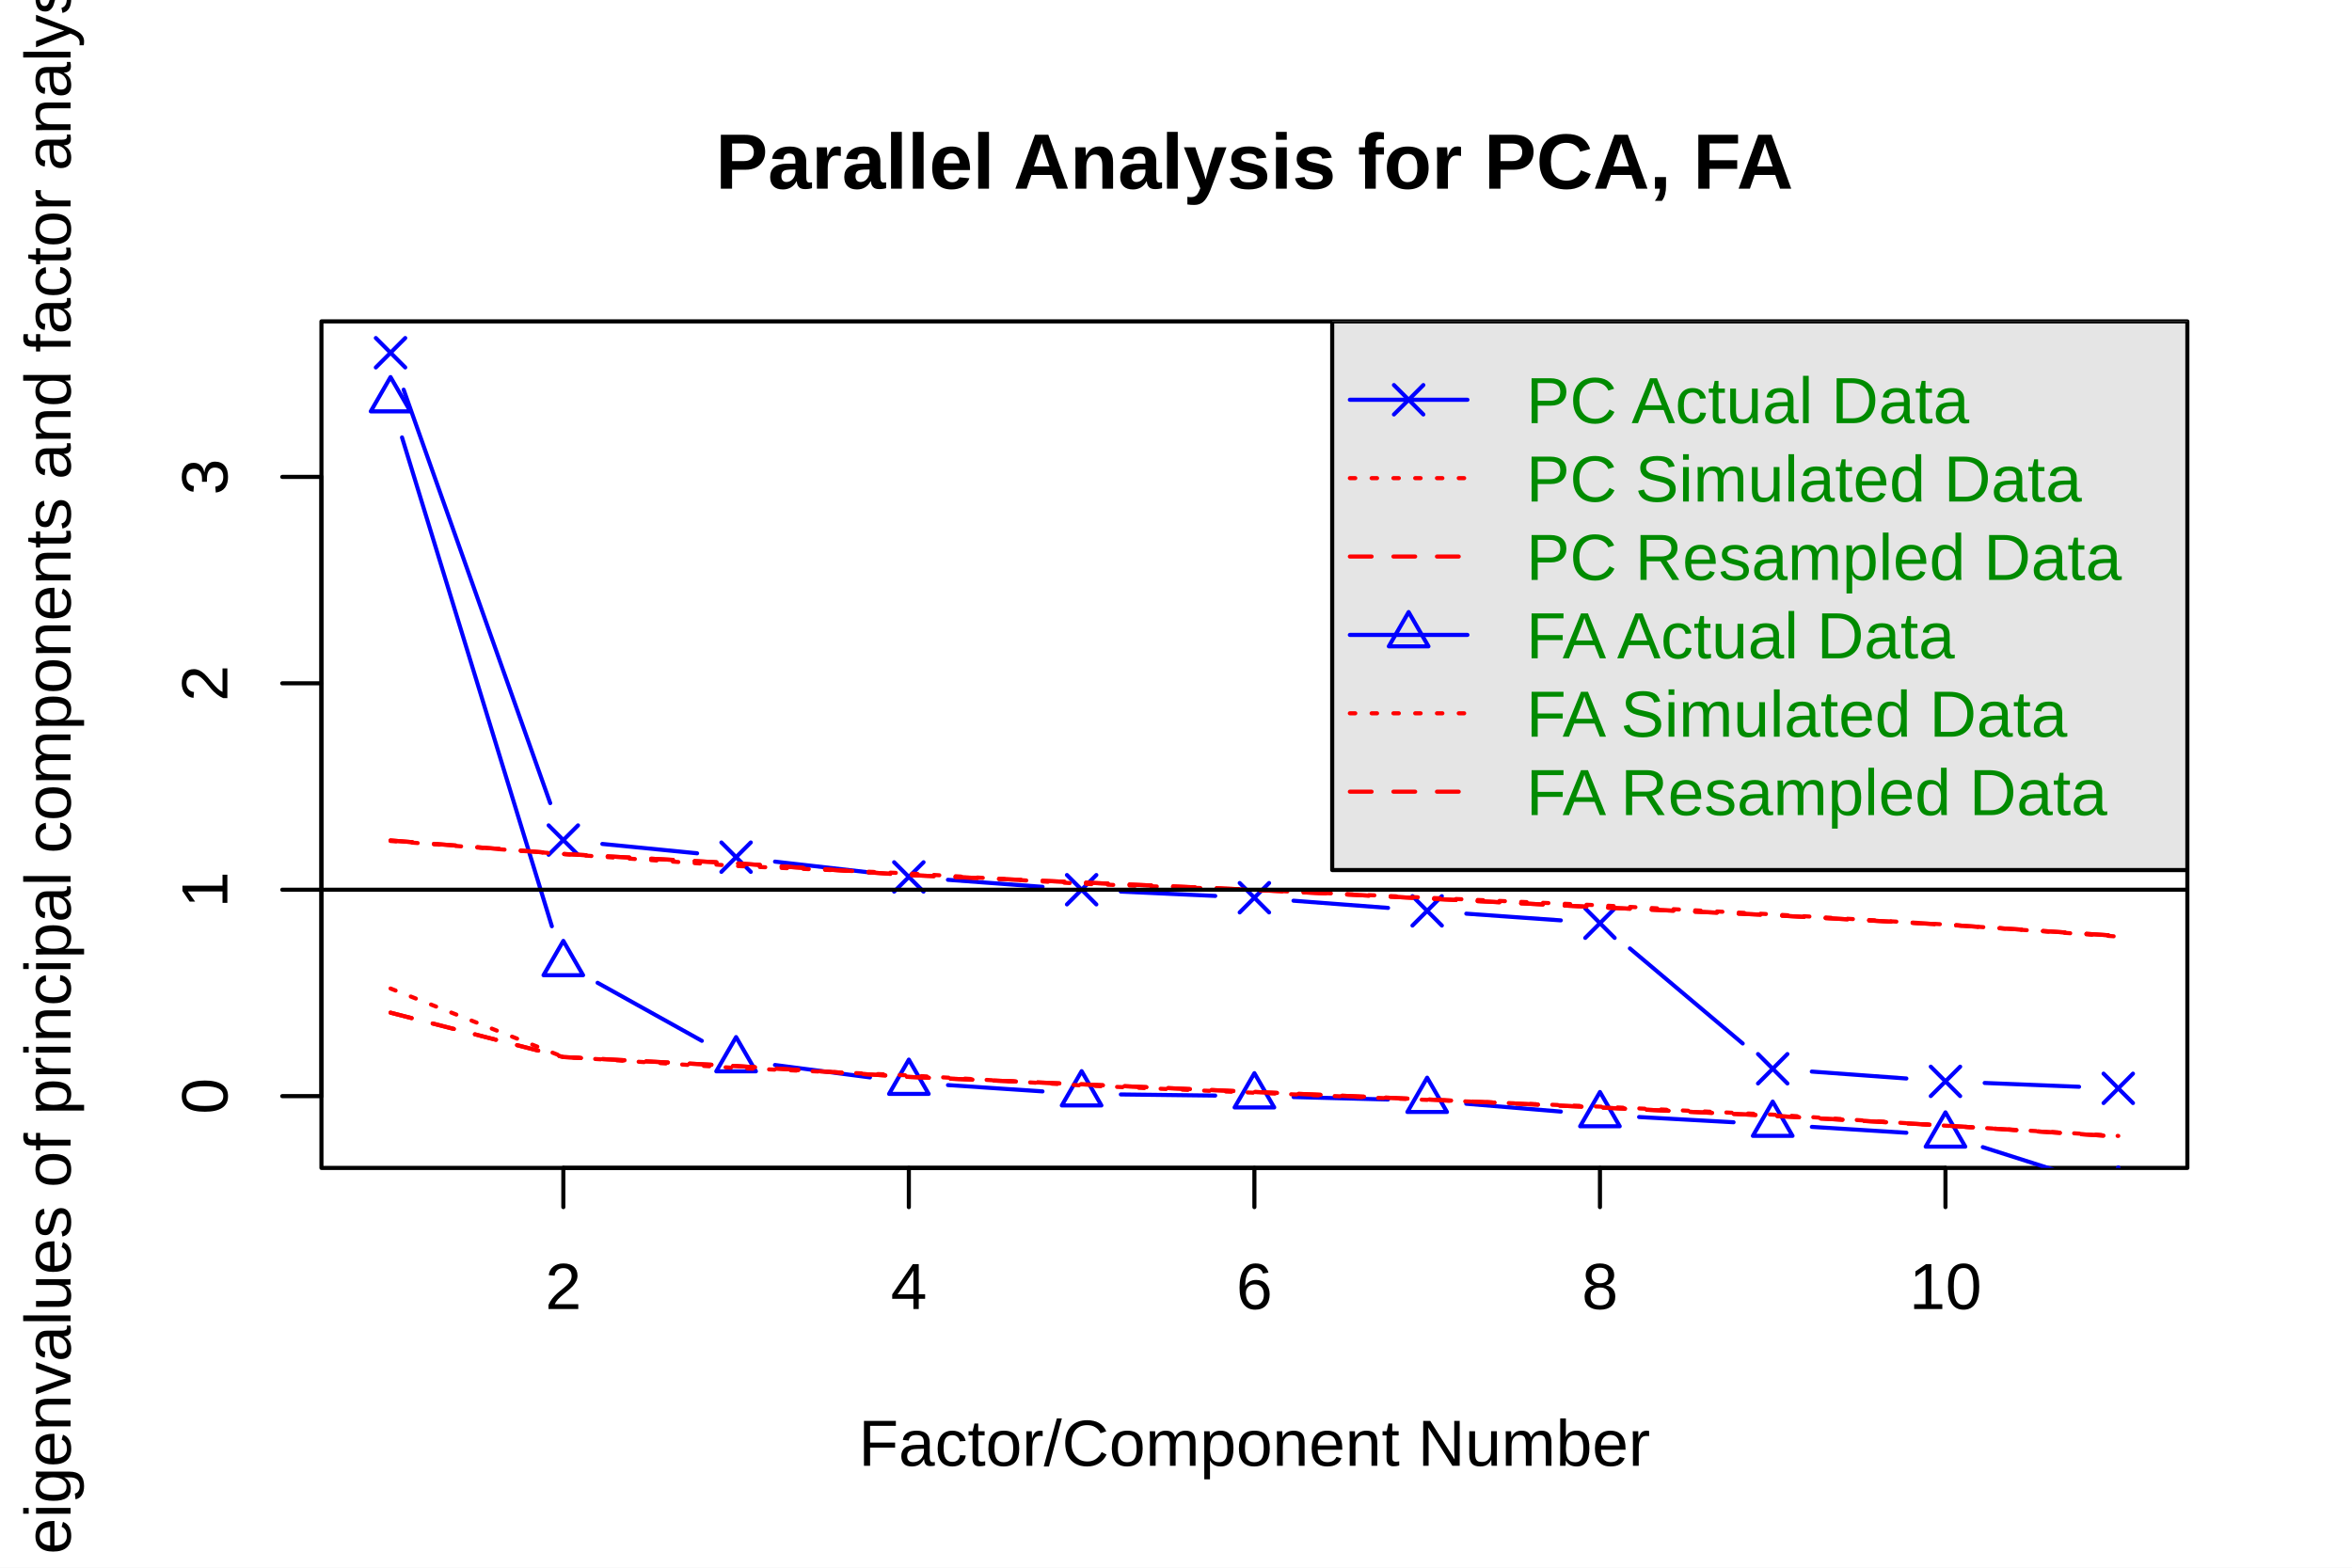
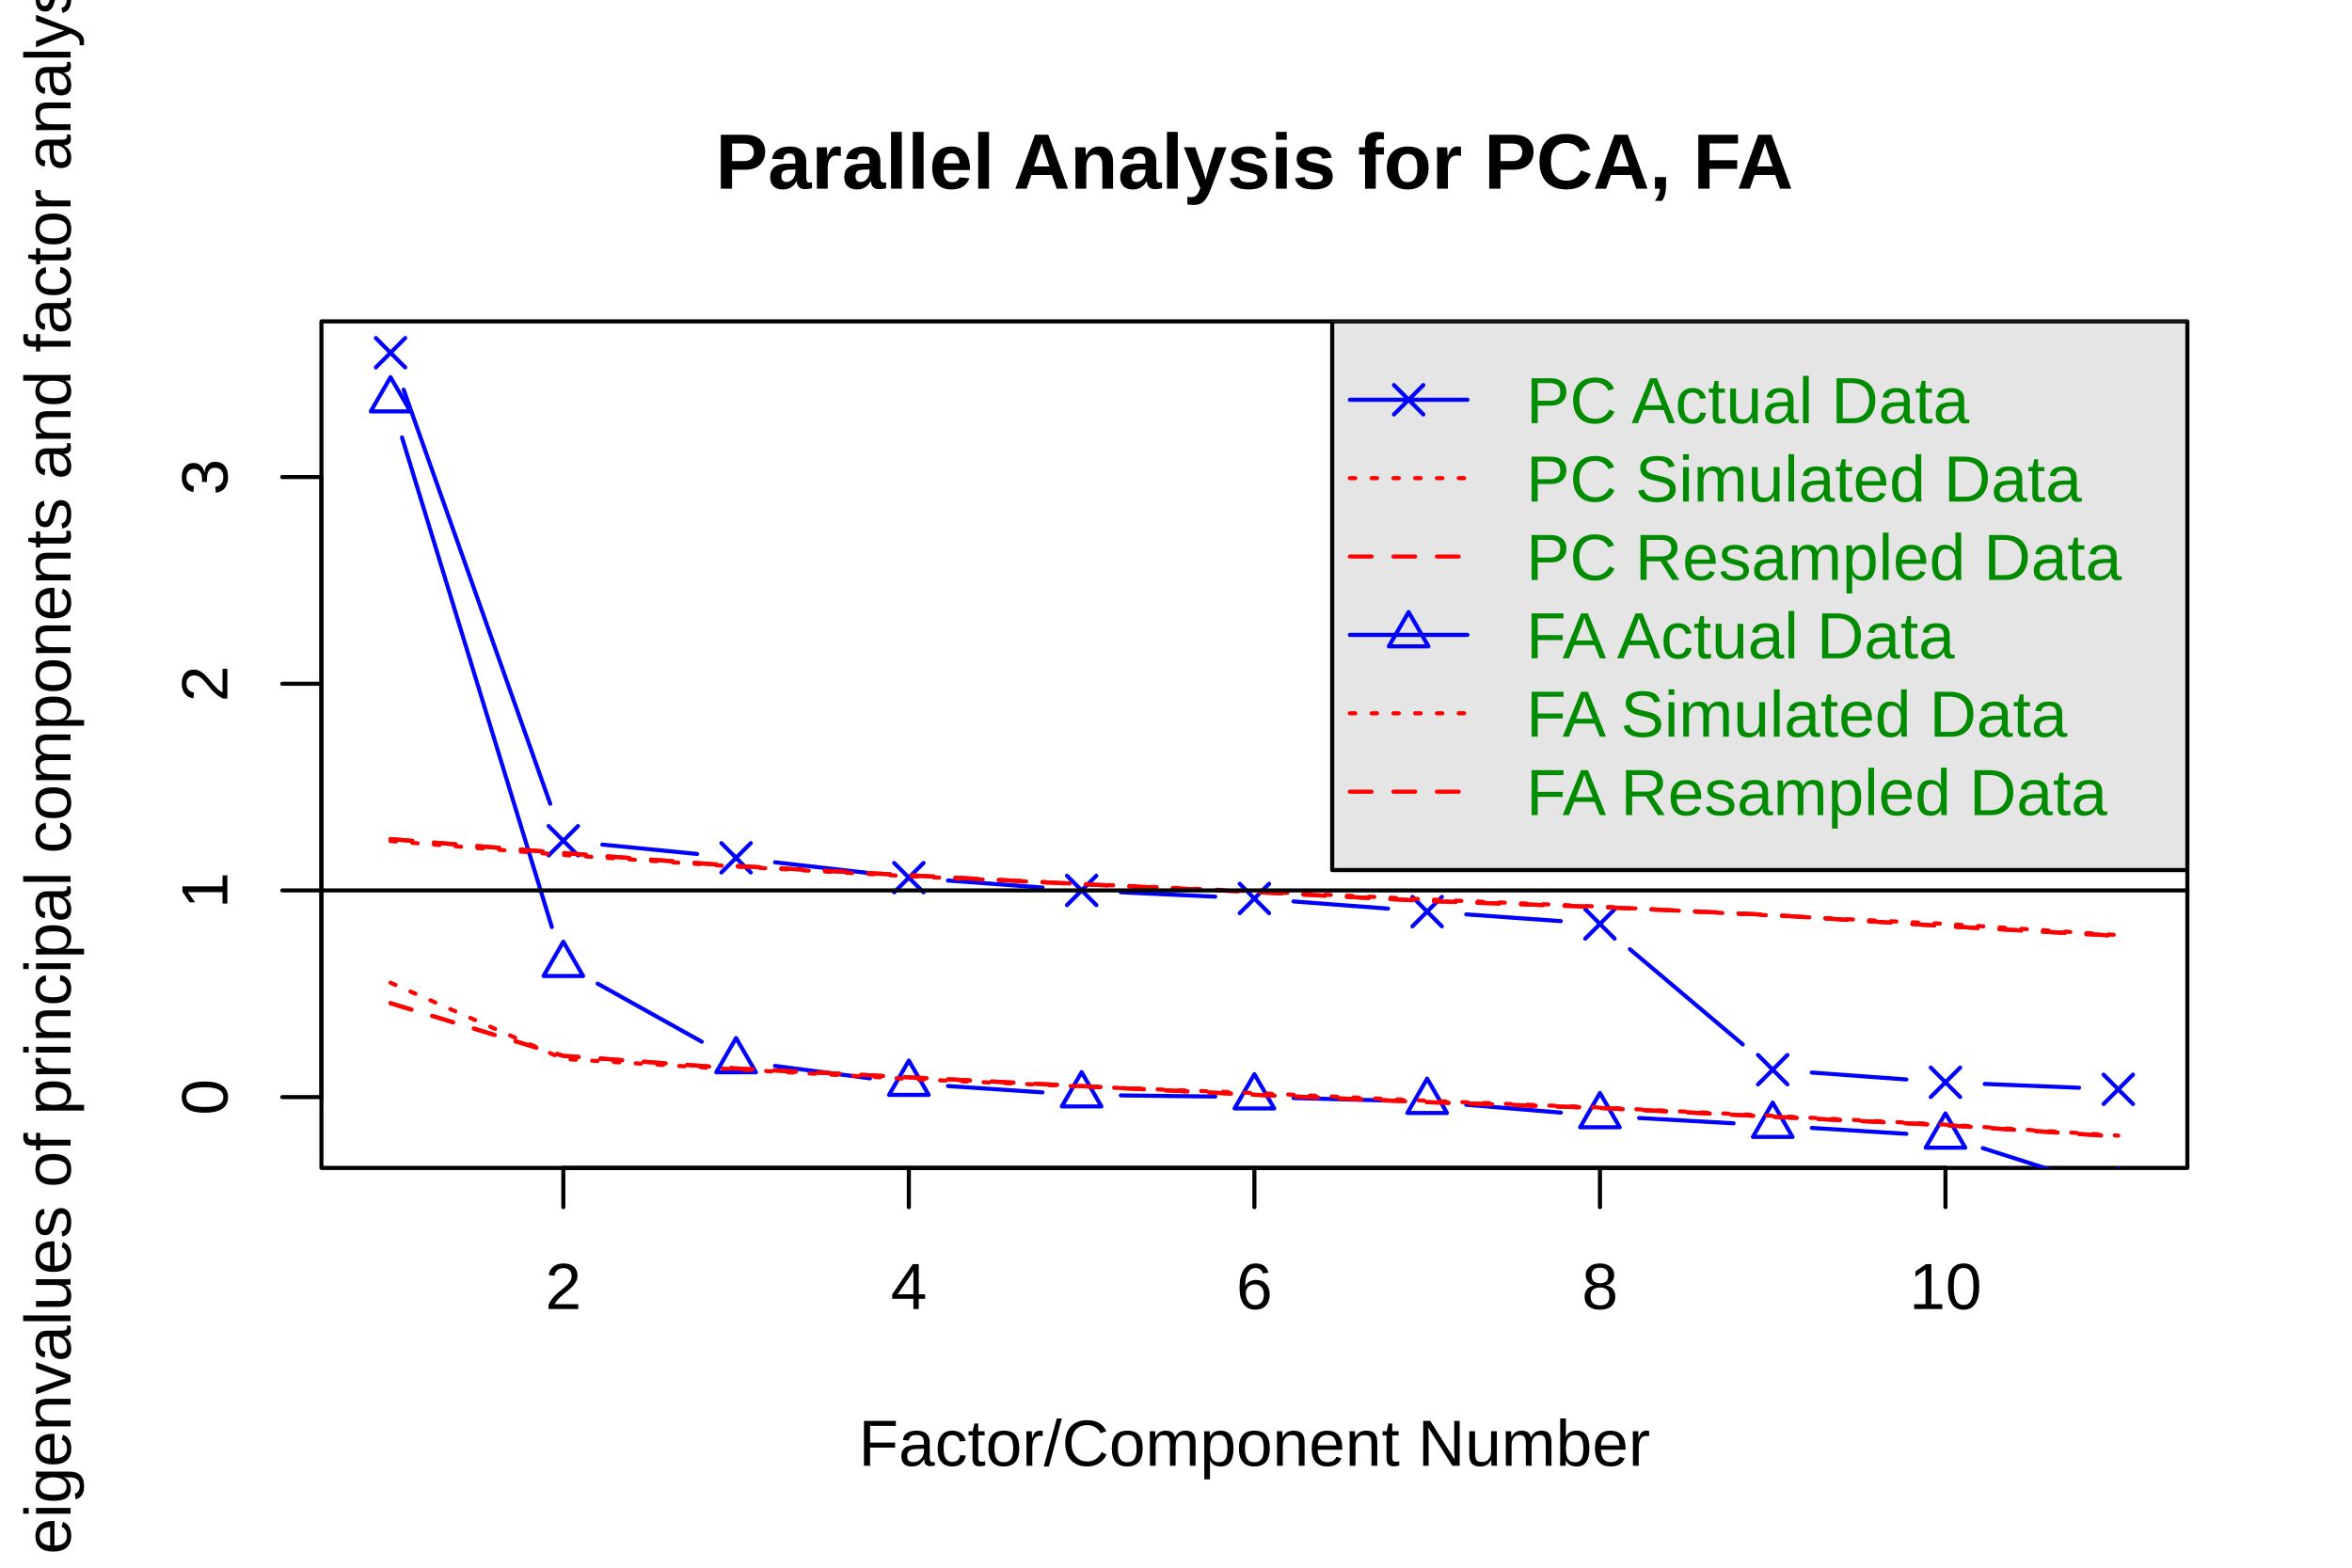
<svg xmlns="http://www.w3.org/2000/svg" width="432.00pt" height="288.00pt" viewBox="0 0 432.00 288.00">
  <g class="svglite">
    <defs>
      <style type="text/css">
    .svglite line, .svglite polyline, .svglite polygon, .svglite path, .svglite rect, .svglite circle {
      fill: none;
      stroke: #000000;
      stroke-linecap: round;
      stroke-linejoin: round;
      stroke-miterlimit: 10.00;
    }
    .svglite text {
      white-space: pre;
    }
    .svglite g.glyphgroup path {
      fill: inherit;
      stroke: none;
    }
  </style>
    </defs>
    <rect width="100%" height="100%" style="stroke: none; fill: #FFFFFF;" />
    <defs>
      <clipPath id="cpMC4wMHw0MzIuMDB8MC4wMHwyODguMDA=">
        <rect x="0.00" y="0.00" width="432.00" height="288.00" />
      </clipPath>
    </defs>
    <g clip-path="url(#cpMC4wMHw0MzIuMDB8MC4wMHwyODguMDA=)">
</g>
    <defs>
      <clipPath id="cpNTkuMDR8NDAxLjc2fDU5LjA0fDIxNC41Ng==">
        <rect x="59.04" y="59.04" width="342.72" height="155.52" />
      </clipPath>
    </defs>
    <g clip-path="url(#cpNTkuMDR8NDAxLjc2fDU5LjA0fDIxNC41Ng==)">
-       <line x1="74.14" y1="71.59" x2="101.06" y2="147.54" style="stroke-width: 0.75; stroke: #0000FF;" />
-       <line x1="110.63" y1="155.04" x2="128.04" y2="156.76" style="stroke-width: 0.75; stroke: #0000FF;" />
-       <line x1="142.35" y1="158.29" x2="159.78" y2="160.28" style="stroke-width: 0.75; stroke: #0000FF;" />
-       <line x1="174.11" y1="161.63" x2="191.49" y2="162.92" style="stroke-width: 0.75; stroke: #0000FF;" />
-       <line x1="205.86" y1="163.79" x2="223.21" y2="164.59" style="stroke-width: 0.75; stroke: #0000FF;" />
-       <line x1="237.58" y1="165.47" x2="254.95" y2="166.79" style="stroke-width: 0.75; stroke: #0000FF;" />
-       <line x1="269.32" y1="167.85" x2="286.68" y2="169.08" style="stroke-width: 0.75; stroke: #0000FF;" />
-       <line x1="299.37" y1="174.24" x2="320.09" y2="191.70" style="stroke-width: 0.75; stroke: #0000FF;" />
-       <line x1="332.78" y1="196.86" x2="350.15" y2="198.13" style="stroke-width: 0.75; stroke: #0000FF;" />
-       <line x1="364.53" y1="198.95" x2="381.87" y2="199.65" style="stroke-width: 0.75; stroke: #0000FF;" />
+       <line x1="74.14" y1="71.59" x2="101.06" y2="147.66" style="stroke-width: 0.75; stroke: #0000FF;" />
+       <line x1="110.63" y1="155.16" x2="128.04" y2="156.88" style="stroke-width: 0.75; stroke: #0000FF;" />
+       <line x1="142.35" y1="158.41" x2="159.78" y2="160.41" style="stroke-width: 0.75; stroke: #0000FF;" />
+       <line x1="174.11" y1="161.76" x2="191.49" y2="163.05" style="stroke-width: 0.75; stroke: #0000FF;" />
+       <line x1="205.86" y1="163.92" x2="223.21" y2="164.72" style="stroke-width: 0.75; stroke: #0000FF;" />
+       <line x1="237.58" y1="165.60" x2="254.95" y2="166.92" style="stroke-width: 0.75; stroke: #0000FF;" />
+       <line x1="269.32" y1="167.98" x2="286.68" y2="169.22" style="stroke-width: 0.75; stroke: #0000FF;" />
+       <line x1="299.37" y1="174.38" x2="320.10" y2="191.87" style="stroke-width: 0.75; stroke: #0000FF;" />
+       <line x1="332.78" y1="197.04" x2="350.15" y2="198.31" style="stroke-width: 0.75; stroke: #0000FF;" />
+       <line x1="364.53" y1="199.13" x2="381.87" y2="199.83" style="stroke-width: 0.75; stroke: #0000FF;" />
      <line x1="69.03" y1="67.50" x2="74.43" y2="62.10" style="stroke-width: 0.75; stroke: #0000FF;" />
      <line x1="69.03" y1="62.10" x2="74.43" y2="67.50" style="stroke-width: 0.75; stroke: #0000FF;" />
-       <line x1="100.77" y1="157.03" x2="106.17" y2="151.63" style="stroke-width: 0.75; stroke: #0000FF;" />
-       <line x1="100.77" y1="151.63" x2="106.17" y2="157.03" style="stroke-width: 0.75; stroke: #0000FF;" />
-       <line x1="132.50" y1="160.17" x2="137.90" y2="154.77" style="stroke-width: 0.75; stroke: #0000FF;" />
-       <line x1="132.50" y1="154.77" x2="137.90" y2="160.17" style="stroke-width: 0.75; stroke: #0000FF;" />
-       <line x1="164.23" y1="163.80" x2="169.63" y2="158.40" style="stroke-width: 0.75; stroke: #0000FF;" />
-       <line x1="164.23" y1="158.40" x2="169.63" y2="163.80" style="stroke-width: 0.75; stroke: #0000FF;" />
-       <line x1="195.97" y1="166.15" x2="201.37" y2="160.75" style="stroke-width: 0.75; stroke: #0000FF;" />
-       <line x1="195.97" y1="160.75" x2="201.37" y2="166.15" style="stroke-width: 0.75; stroke: #0000FF;" />
-       <line x1="227.70" y1="167.62" x2="233.10" y2="162.22" style="stroke-width: 0.75; stroke: #0000FF;" />
-       <line x1="227.70" y1="162.22" x2="233.10" y2="167.62" style="stroke-width: 0.75; stroke: #0000FF;" />
-       <line x1="259.43" y1="170.03" x2="264.83" y2="164.63" style="stroke-width: 0.75; stroke: #0000FF;" />
-       <line x1="259.43" y1="164.63" x2="264.83" y2="170.03" style="stroke-width: 0.75; stroke: #0000FF;" />
-       <line x1="291.17" y1="172.30" x2="296.57" y2="166.90" style="stroke-width: 0.75; stroke: #0000FF;" />
-       <line x1="291.17" y1="166.90" x2="296.57" y2="172.30" style="stroke-width: 0.75; stroke: #0000FF;" />
-       <line x1="322.90" y1="199.04" x2="328.30" y2="193.64" style="stroke-width: 0.75; stroke: #0000FF;" />
-       <line x1="322.90" y1="193.64" x2="328.30" y2="199.04" style="stroke-width: 0.75; stroke: #0000FF;" />
-       <line x1="354.63" y1="201.36" x2="360.03" y2="195.96" style="stroke-width: 0.75; stroke: #0000FF;" />
-       <line x1="354.63" y1="195.96" x2="360.03" y2="201.36" style="stroke-width: 0.75; stroke: #0000FF;" />
-       <line x1="386.37" y1="202.64" x2="391.77" y2="197.24" style="stroke-width: 0.75; stroke: #0000FF;" />
-       <line x1="386.37" y1="197.24" x2="391.77" y2="202.64" style="stroke-width: 0.75; stroke: #0000FF;" />
+       <line x1="100.77" y1="157.15" x2="106.17" y2="151.75" style="stroke-width: 0.75; stroke: #0000FF;" />
+       <line x1="100.77" y1="151.75" x2="106.17" y2="157.15" style="stroke-width: 0.75; stroke: #0000FF;" />
+       <line x1="132.50" y1="160.29" x2="137.90" y2="154.89" style="stroke-width: 0.75; stroke: #0000FF;" />
+       <line x1="132.50" y1="154.89" x2="137.90" y2="160.29" style="stroke-width: 0.75; stroke: #0000FF;" />
+       <line x1="164.23" y1="163.93" x2="169.63" y2="158.53" style="stroke-width: 0.75; stroke: #0000FF;" />
+       <line x1="164.23" y1="158.53" x2="169.63" y2="163.93" style="stroke-width: 0.75; stroke: #0000FF;" />
+       <line x1="195.97" y1="166.28" x2="201.37" y2="160.88" style="stroke-width: 0.75; stroke: #0000FF;" />
+       <line x1="195.97" y1="160.88" x2="201.37" y2="166.28" style="stroke-width: 0.75; stroke: #0000FF;" />
+       <line x1="227.70" y1="167.76" x2="233.10" y2="162.36" style="stroke-width: 0.75; stroke: #0000FF;" />
+       <line x1="227.70" y1="162.36" x2="233.10" y2="167.76" style="stroke-width: 0.75; stroke: #0000FF;" />
+       <line x1="259.43" y1="170.17" x2="264.83" y2="164.77" style="stroke-width: 0.75; stroke: #0000FF;" />
+       <line x1="259.43" y1="164.77" x2="264.83" y2="170.17" style="stroke-width: 0.75; stroke: #0000FF;" />
+       <line x1="291.17" y1="172.44" x2="296.57" y2="167.04" style="stroke-width: 0.75; stroke: #0000FF;" />
+       <line x1="291.17" y1="167.04" x2="296.57" y2="172.44" style="stroke-width: 0.75; stroke: #0000FF;" />
+       <line x1="322.90" y1="199.21" x2="328.30" y2="193.81" style="stroke-width: 0.75; stroke: #0000FF;" />
+       <line x1="322.90" y1="193.81" x2="328.30" y2="199.21" style="stroke-width: 0.75; stroke: #0000FF;" />
+       <line x1="354.63" y1="201.53" x2="360.03" y2="196.13" style="stroke-width: 0.75; stroke: #0000FF;" />
+       <line x1="354.63" y1="196.13" x2="360.03" y2="201.53" style="stroke-width: 0.75; stroke: #0000FF;" />
+       <line x1="386.37" y1="202.82" x2="391.77" y2="197.42" style="stroke-width: 0.75; stroke: #0000FF;" />
+       <line x1="386.37" y1="197.42" x2="391.77" y2="202.82" style="stroke-width: 0.75; stroke: #0000FF;" />
    </g>
    <g clip-path="url(#cpMC4wMHw0MzIuMDB8MC4wMHwyODguMDA=)">
      <line x1="103.47" y1="214.56" x2="357.33" y2="214.56" style="stroke-width: 0.75;" />
      <line x1="103.47" y1="214.56" x2="103.47" y2="221.76" style="stroke-width: 0.75;" />
      <line x1="166.93" y1="214.56" x2="166.93" y2="221.76" style="stroke-width: 0.75;" />
      <line x1="230.40" y1="214.56" x2="230.40" y2="221.76" style="stroke-width: 0.75;" />
      <line x1="293.87" y1="214.56" x2="293.87" y2="221.76" style="stroke-width: 0.75;" />
      <line x1="357.33" y1="214.56" x2="357.33" y2="221.76" style="stroke-width: 0.75;" />
      <text x="103.47" y="240.48" text-anchor="middle" style="font-size: 12.00px; font-family: &quot;Arial&quot;;" textLength="6.67px" lengthAdjust="spacingAndGlyphs">2</text>
      <text x="166.93" y="240.48" text-anchor="middle" style="font-size: 12.00px; font-family: &quot;Arial&quot;;" textLength="6.67px" lengthAdjust="spacingAndGlyphs">4</text>
      <text x="230.40" y="240.48" text-anchor="middle" style="font-size: 12.00px; font-family: &quot;Arial&quot;;" textLength="6.67px" lengthAdjust="spacingAndGlyphs">6</text>
      <text x="293.87" y="240.48" text-anchor="middle" style="font-size: 12.00px; font-family: &quot;Arial&quot;;" textLength="6.67px" lengthAdjust="spacingAndGlyphs">8</text>
      <text x="357.33" y="240.48" text-anchor="middle" style="font-size: 12.00px; font-family: &quot;Arial&quot;;" textLength="13.34px" lengthAdjust="spacingAndGlyphs">10</text>
-       <line x1="59.04" y1="201.37" x2="59.04" y2="87.61" style="stroke-width: 0.75;" />
-       <line x1="59.04" y1="201.37" x2="51.84" y2="201.37" style="stroke-width: 0.75;" />
-       <line x1="59.04" y1="163.45" x2="51.84" y2="163.45" style="stroke-width: 0.75;" />
-       <line x1="59.04" y1="125.53" x2="51.84" y2="125.53" style="stroke-width: 0.75;" />
-       <line x1="59.04" y1="87.61" x2="51.84" y2="87.61" style="stroke-width: 0.75;" />
-       <text transform="translate(41.76,201.37) rotate(-90)" text-anchor="middle" style="font-size: 12.00px; font-family: &quot;Arial&quot;;" textLength="6.67px" lengthAdjust="spacingAndGlyphs">0</text>
-       <text transform="translate(41.76,163.45) rotate(-90)" text-anchor="middle" style="font-size: 12.00px; font-family: &quot;Arial&quot;;" textLength="6.67px" lengthAdjust="spacingAndGlyphs">1</text>
-       <text transform="translate(41.76,125.53) rotate(-90)" text-anchor="middle" style="font-size: 12.00px; font-family: &quot;Arial&quot;;" textLength="6.67px" lengthAdjust="spacingAndGlyphs">2</text>
-       <text transform="translate(41.76,87.61) rotate(-90)" text-anchor="middle" style="font-size: 12.00px; font-family: &quot;Arial&quot;;" textLength="6.67px" lengthAdjust="spacingAndGlyphs">3</text>
+       <line x1="59.04" y1="201.55" x2="59.04" y2="87.64" style="stroke-width: 0.75;" />
+       <line x1="59.04" y1="201.55" x2="51.84" y2="201.55" style="stroke-width: 0.75;" />
+       <line x1="59.04" y1="163.58" x2="51.84" y2="163.58" style="stroke-width: 0.75;" />
+       <line x1="59.04" y1="125.61" x2="51.84" y2="125.61" style="stroke-width: 0.75;" />
+       <line x1="59.04" y1="87.64" x2="51.84" y2="87.64" style="stroke-width: 0.75;" />
+       <text transform="translate(41.76,201.55) rotate(-90)" text-anchor="middle" style="font-size: 12.00px; font-family: &quot;Arial&quot;;" textLength="6.67px" lengthAdjust="spacingAndGlyphs">0</text>
+       <text transform="translate(41.76,163.58) rotate(-90)" text-anchor="middle" style="font-size: 12.00px; font-family: &quot;Arial&quot;;" textLength="6.67px" lengthAdjust="spacingAndGlyphs">1</text>
+       <text transform="translate(41.76,125.61) rotate(-90)" text-anchor="middle" style="font-size: 12.00px; font-family: &quot;Arial&quot;;" textLength="6.67px" lengthAdjust="spacingAndGlyphs">2</text>
+       <text transform="translate(41.76,87.64) rotate(-90)" text-anchor="middle" style="font-size: 12.00px; font-family: &quot;Arial&quot;;" textLength="6.67px" lengthAdjust="spacingAndGlyphs">3</text>
      <polygon points="59.04,214.56 401.76,214.56 401.76,59.04 59.04,59.04 " style="stroke-width: 0.75;" />
      <text x="230.40" y="34.67" text-anchor="middle" style="font-size: 14.40px; font-weight: bold; font-family: &quot;Arial&quot;;" textLength="197.80px" lengthAdjust="spacingAndGlyphs">Parallel Analysis for PCA, FA</text>
      <text x="230.40" y="269.28" text-anchor="middle" style="font-size: 12.00px; font-family: &quot;Arial&quot;;" textLength="145.38px" lengthAdjust="spacingAndGlyphs">Factor/Component Number</text>
      <text transform="translate(12.96,136.80) rotate(-90)" text-anchor="middle" style="font-size: 12.00px; font-family: &quot;Arial&quot;;" textLength="297.45px" lengthAdjust="spacingAndGlyphs">eigenvalues of principal components and factor analysis</text>
    </g>
    <g clip-path="url(#cpNTkuMDR8NDAxLjc2fDU5LjA0fDIxNC41Ng==)">
-       <line x1="73.84" y1="80.36" x2="101.36" y2="170.16" style="stroke-width: 0.75; stroke: #0000FF;" />
-       <line x1="109.76" y1="180.55" x2="128.91" y2="191.21" style="stroke-width: 0.75; stroke: #0000FF;" />
-       <line x1="142.34" y1="195.65" x2="159.79" y2="197.93" style="stroke-width: 0.75; stroke: #0000FF;" />
-       <line x1="174.12" y1="199.34" x2="191.48" y2="200.50" style="stroke-width: 0.75; stroke: #0000FF;" />
-       <line x1="205.87" y1="201.06" x2="223.20" y2="201.27" style="stroke-width: 0.75; stroke: #0000FF;" />
-       <line x1="237.60" y1="201.54" x2="254.94" y2="201.99" style="stroke-width: 0.75; stroke: #0000FF;" />
-       <line x1="269.31" y1="202.77" x2="286.69" y2="204.21" style="stroke-width: 0.75; stroke: #0000FF;" />
-       <line x1="301.06" y1="205.21" x2="318.41" y2="206.17" style="stroke-width: 0.75; stroke: #0000FF;" />
-       <line x1="332.79" y1="207.02" x2="350.15" y2="208.10" style="stroke-width: 0.75; stroke: #0000FF;" />
-       <line x1="364.19" y1="210.74" x2="382.21" y2="216.48" style="stroke-width: 0.75; stroke: #0000FF;" />
-       <polygon points="71.73,69.27 75.37,75.57 68.10,75.57 " style="stroke-width: 0.75; stroke: #0000FF;" />
-       <polygon points="103.47,172.85 107.10,179.15 99.83,179.15 " style="stroke-width: 0.75; stroke: #0000FF;" />
-       <polygon points="135.20,190.52 138.84,196.81 131.56,196.81 " style="stroke-width: 0.75; stroke: #0000FF;" />
-       <polygon points="166.93,194.66 170.57,200.96 163.30,200.96 " style="stroke-width: 0.75; stroke: #0000FF;" />
-       <polygon points="198.67,196.78 202.30,203.08 195.03,203.08 " style="stroke-width: 0.75; stroke: #0000FF;" />
-       <polygon points="230.40,197.15 234.04,203.45 226.76,203.45 " style="stroke-width: 0.75; stroke: #0000FF;" />
-       <polygon points="262.13,197.98 265.77,204.28 258.50,204.28 " style="stroke-width: 0.75; stroke: #0000FF;" />
-       <polygon points="293.87,200.61 297.50,206.91 290.23,206.91 " style="stroke-width: 0.75; stroke: #0000FF;" />
-       <polygon points="325.60,202.37 329.24,208.67 321.96,208.67 " style="stroke-width: 0.75; stroke: #0000FF;" />
-       <polygon points="357.33,204.35 360.97,210.65 353.70,210.65 " style="stroke-width: 0.75; stroke: #0000FF;" />
-       <polygon points="389.07,214.46 392.70,220.76 385.43,220.76 " style="stroke-width: 0.75; stroke: #0000FF;" />
-       <polyline points="71.73,154.50 103.47,156.90 135.20,159.09 166.93,160.46 198.67,162.36 230.40,163.49 262.13,164.92 293.87,166.32 325.60,167.98 357.33,169.84 389.07,172.06 " style="stroke-width: 0.75; stroke: #FF0000; stroke-dasharray: 1.00,3.00;" />
-       <polyline points="71.73,181.60 103.47,194.17 135.20,196.20 166.93,197.56 198.67,199.40 230.40,200.75 262.13,202.06 293.87,203.30 325.60,204.77 357.33,206.80 389.07,208.68 " style="stroke-width: 0.75; stroke: #FF0000; stroke-dasharray: 1.00,3.00;" />
-       <polyline points="71.73,154.40 103.47,156.88 135.20,158.60 166.93,160.76 198.67,162.12 230.40,163.48 262.13,165.07 293.87,166.69 325.60,168.13 357.33,169.87 389.07,171.93 " style="stroke-width: 0.75; stroke: #FF0000; stroke-dasharray: 4.00,4.00;" />
-       <polyline points="71.73,186.04 103.47,194.19 135.20,195.84 166.93,197.84 198.67,199.20 230.40,200.60 262.13,201.98 293.87,203.46 325.60,204.98 357.33,206.78 389.07,208.80 " style="stroke-width: 0.75; stroke: #FF0000; stroke-dasharray: 4.00,4.00;" />
-       <polyline points="71.73,154.40 103.47,156.88 135.20,158.60 166.93,160.76 198.67,162.12 230.40,163.48 262.13,165.07 293.87,166.69 325.60,168.13 357.33,169.87 389.07,171.93 " style="stroke-width: 0.75; stroke: #FF0000; stroke-dasharray: 4.00,4.00;" />
-       <polyline points="71.73,186.04 103.47,194.19 135.20,195.84 166.93,197.84 198.67,199.20 230.40,200.60 262.13,201.98 293.87,203.46 325.60,204.98 357.33,206.78 389.07,208.80 " style="stroke-width: 0.75; stroke: #FF0000; stroke-dasharray: 4.00,4.00;" />
+       <line x1="73.84" y1="80.37" x2="101.36" y2="170.31" style="stroke-width: 0.75; stroke: #0000FF;" />
+       <line x1="109.76" y1="180.70" x2="128.91" y2="191.38" style="stroke-width: 0.75; stroke: #0000FF;" />
+       <line x1="142.34" y1="195.82" x2="159.79" y2="198.10" style="stroke-width: 0.75; stroke: #0000FF;" />
+       <line x1="174.12" y1="199.52" x2="191.48" y2="200.68" style="stroke-width: 0.75; stroke: #0000FF;" />
+       <line x1="205.87" y1="201.24" x2="223.20" y2="201.45" style="stroke-width: 0.75; stroke: #0000FF;" />
+       <line x1="237.60" y1="201.72" x2="254.94" y2="202.18" style="stroke-width: 0.75; stroke: #0000FF;" />
+       <line x1="269.31" y1="202.96" x2="286.69" y2="204.40" style="stroke-width: 0.75; stroke: #0000FF;" />
+       <line x1="301.06" y1="205.39" x2="318.41" y2="206.36" style="stroke-width: 0.75; stroke: #0000FF;" />
+       <line x1="332.79" y1="207.21" x2="350.15" y2="208.29" style="stroke-width: 0.75; stroke: #0000FF;" />
+       <line x1="364.19" y1="210.93" x2="382.21" y2="216.68" style="stroke-width: 0.75; stroke: #0000FF;" />
+       <polygon points="71.73,69.29 75.37,75.58 68.10,75.58 " style="stroke-width: 0.75; stroke: #0000FF;" />
+       <polygon points="103.47,173.00 107.10,179.30 99.83,179.30 " style="stroke-width: 0.75; stroke: #0000FF;" />
+       <polygon points="135.20,190.69 138.84,196.99 131.56,196.99 " style="stroke-width: 0.75; stroke: #0000FF;" />
+       <polygon points="166.93,194.84 170.57,201.14 163.30,201.14 " style="stroke-width: 0.75; stroke: #0000FF;" />
+       <polygon points="198.67,196.96 202.30,203.26 195.03,203.26 " style="stroke-width: 0.75; stroke: #0000FF;" />
+       <polygon points="230.40,197.34 234.04,203.63 226.76,203.63 " style="stroke-width: 0.75; stroke: #0000FF;" />
+       <polygon points="262.13,198.16 265.77,204.46 258.50,204.46 " style="stroke-width: 0.75; stroke: #0000FF;" />
+       <polygon points="293.87,200.79 297.50,207.09 290.23,207.09 " style="stroke-width: 0.75; stroke: #0000FF;" />
+       <polygon points="325.60,202.56 329.24,208.86 321.96,208.86 " style="stroke-width: 0.75; stroke: #0000FF;" />
+       <polygon points="357.33,204.54 360.97,210.84 353.70,210.84 " style="stroke-width: 0.75; stroke: #0000FF;" />
+       <polygon points="389.07,214.67 392.70,220.97 385.43,220.97 " style="stroke-width: 0.75; stroke: #0000FF;" />
+       <polyline points="71.73,154.52 103.47,157.06 135.20,159.20 166.93,160.98 198.67,162.39 230.40,163.75 262.13,165.23 293.87,166.55 325.60,168.20 357.33,169.73 389.07,171.78 " style="stroke-width: 0.75; stroke: #FF0000; stroke-dasharray: 1.00,3.00;" />
+       <polyline points="71.73,180.54 103.47,194.54 135.20,196.46 166.93,198.21 198.67,199.61 230.40,200.80 262.13,202.22 293.87,203.46 325.60,204.99 357.33,206.60 389.07,208.62 " style="stroke-width: 0.75; stroke: #FF0000; stroke-dasharray: 1.00,3.00;" />
+       <polyline points="71.73,154.15 103.47,156.71 135.20,159.09 166.93,160.80 198.67,162.43 230.40,163.87 262.13,165.52 293.87,166.63 325.60,168.10 357.33,170.15 389.07,171.93 " style="stroke-width: 0.75; stroke: #FF0000; stroke-dasharray: 4.00,4.00;" />
+       <polyline points="71.73,184.30 103.47,193.97 135.20,196.29 166.93,197.91 198.67,199.53 230.40,201.12 262.13,202.48 293.87,203.54 325.60,205.16 357.33,206.71 389.07,208.80 " style="stroke-width: 0.75; stroke: #FF0000; stroke-dasharray: 4.00,4.00;" />
+       <polyline points="71.73,154.15 103.47,156.71 135.20,159.09 166.93,160.80 198.67,162.43 230.40,163.87 262.13,165.52 293.87,166.63 325.60,168.10 357.33,170.15 389.07,171.93 " style="stroke-width: 0.75; stroke: #FF0000; stroke-dasharray: 4.00,4.00;" />
+       <polyline points="71.73,184.30 103.47,193.97 135.20,196.29 166.93,197.91 198.67,199.53 230.40,201.12 262.13,202.48 293.87,203.54 325.60,205.16 357.33,206.71 389.07,208.80 " style="stroke-width: 0.75; stroke: #FF0000; stroke-dasharray: 4.00,4.00;" />
      <rect x="244.69" y="59.04" width="157.07" height="100.80" style="stroke-width: 0.75; fill: #E5E5E5;" />
      <line x1="247.93" y1="73.44" x2="269.53" y2="73.44" style="stroke-width: 0.75; stroke: #0000FF;" />
      <line x1="247.93" y1="87.84" x2="269.53" y2="87.84" style="stroke-width: 0.75; stroke: #FF0000; stroke-dasharray: 1.00,3.00;" />
      <line x1="247.93" y1="102.24" x2="269.53" y2="102.24" style="stroke-width: 0.75; stroke: #FF0000; stroke-dasharray: 4.00,4.00;" />
      <line x1="247.93" y1="116.64" x2="269.53" y2="116.64" style="stroke-width: 0.75; stroke: #0000FF;" />
      <line x1="247.93" y1="131.04" x2="269.53" y2="131.04" style="stroke-width: 0.75; stroke: #FF0000; stroke-dasharray: 1.00,3.00;" />
      <line x1="247.93" y1="145.44" x2="269.53" y2="145.44" style="stroke-width: 0.75; stroke: #FF0000; stroke-dasharray: 4.00,4.00;" />
      <line x1="256.03" y1="76.14" x2="261.43" y2="70.74" style="stroke-width: 0.75; stroke: #0000FF;" />
      <line x1="256.03" y1="70.74" x2="261.43" y2="76.14" style="stroke-width: 0.75; stroke: #0000FF;" />
      <polygon points="258.73,112.44 262.37,118.74 255.09,118.74 " style="stroke-width: 0.75; stroke: #0000FF;" />
      <text x="280.33" y="77.74" style="font-size: 12.00px;fill: #008B00; font-family: &quot;Arial&quot;;" textLength="91.34px" lengthAdjust="spacingAndGlyphs">  PC  Actual Data</text>
      <text x="280.33" y="92.14" style="font-size: 12.00px;fill: #008B00; font-family: &quot;Arial&quot;;" textLength="112.02px" lengthAdjust="spacingAndGlyphs">  PC  Simulated Data</text>
      <text x="280.33" y="106.54" style="font-size: 12.00px;fill: #008B00; font-family: &quot;Arial&quot;;" textLength="116.03px" lengthAdjust="spacingAndGlyphs"> PC  Resampled Data</text>
      <text x="280.33" y="120.94" style="font-size: 12.00px;fill: #008B00; font-family: &quot;Arial&quot;;" textLength="88.69px" lengthAdjust="spacingAndGlyphs">  FA  Actual Data</text>
      <text x="280.33" y="135.34" style="font-size: 12.00px;fill: #008B00; font-family: &quot;Arial&quot;;" textLength="109.36px" lengthAdjust="spacingAndGlyphs">  FA  Simulated Data</text>
      <text x="280.33" y="149.74" style="font-size: 12.00px;fill: #008B00; font-family: &quot;Arial&quot;;" textLength="113.38px" lengthAdjust="spacingAndGlyphs"> FA  Resampled Data</text>
-       <line x1="59.04" y1="163.45" x2="401.76" y2="163.45" style="stroke-width: 0.75;" />
+       <line x1="59.04" y1="163.58" x2="401.76" y2="163.58" style="stroke-width: 0.75;" />
    </g>
  </g>
</svg>
